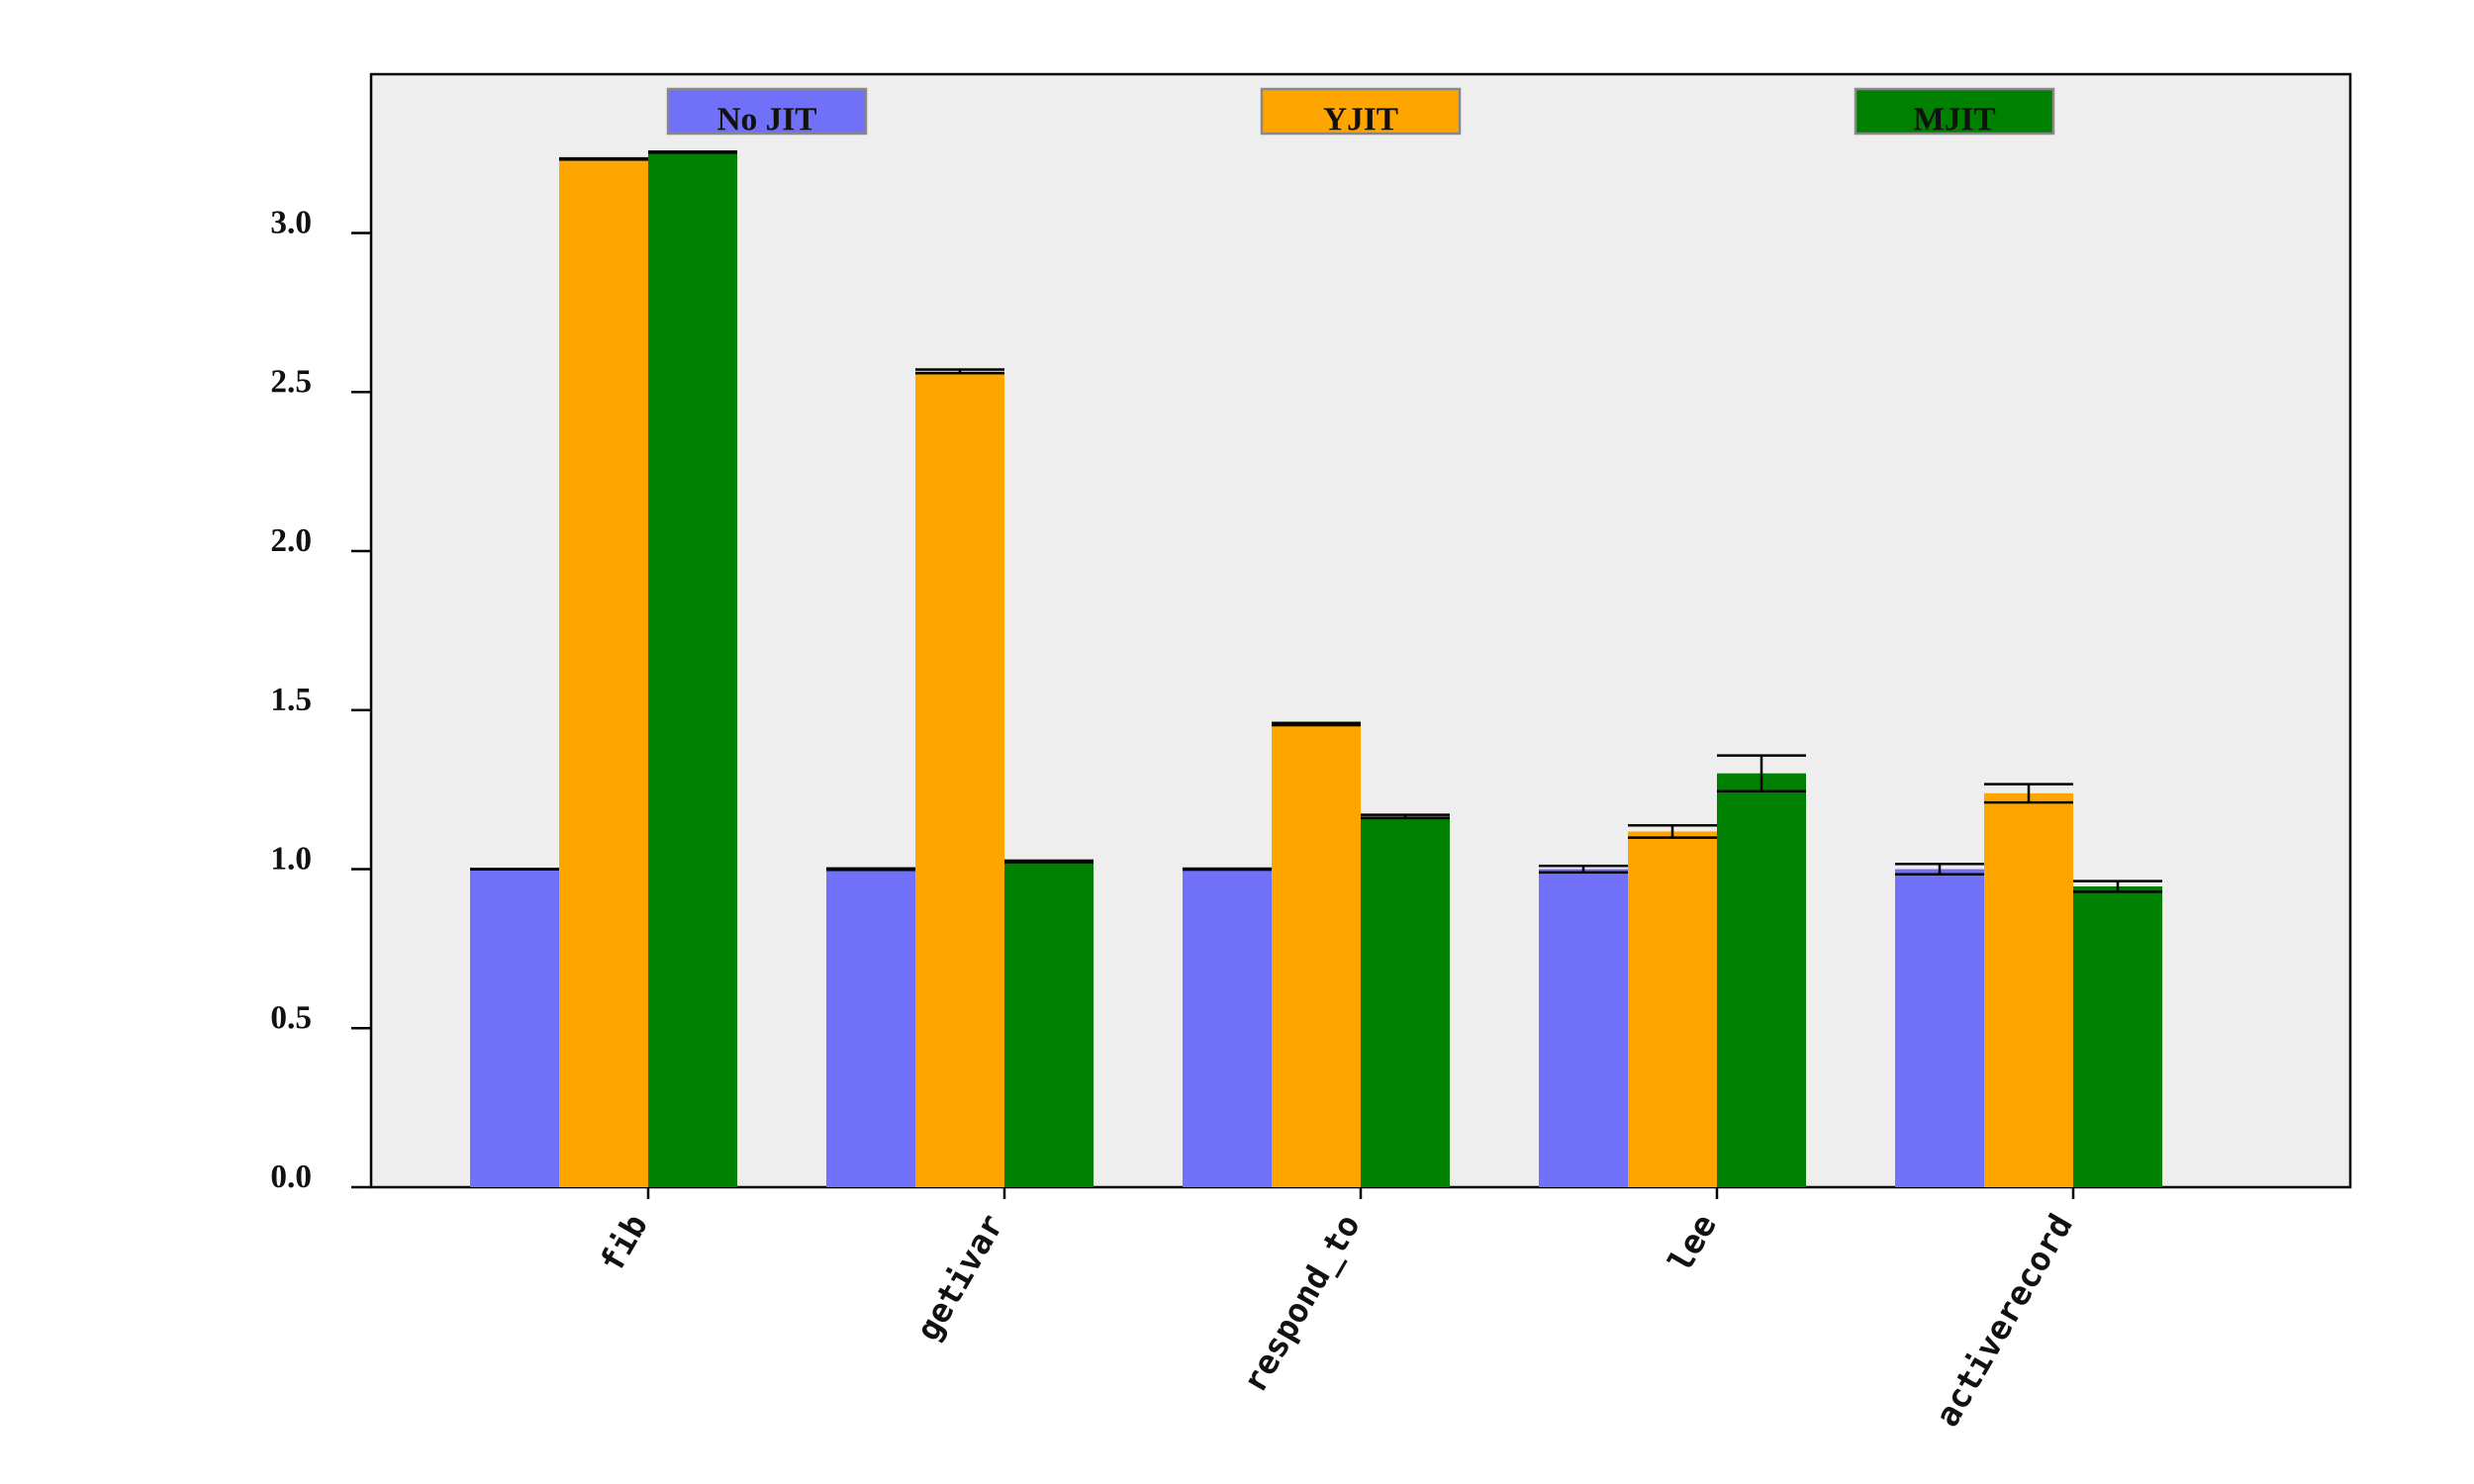
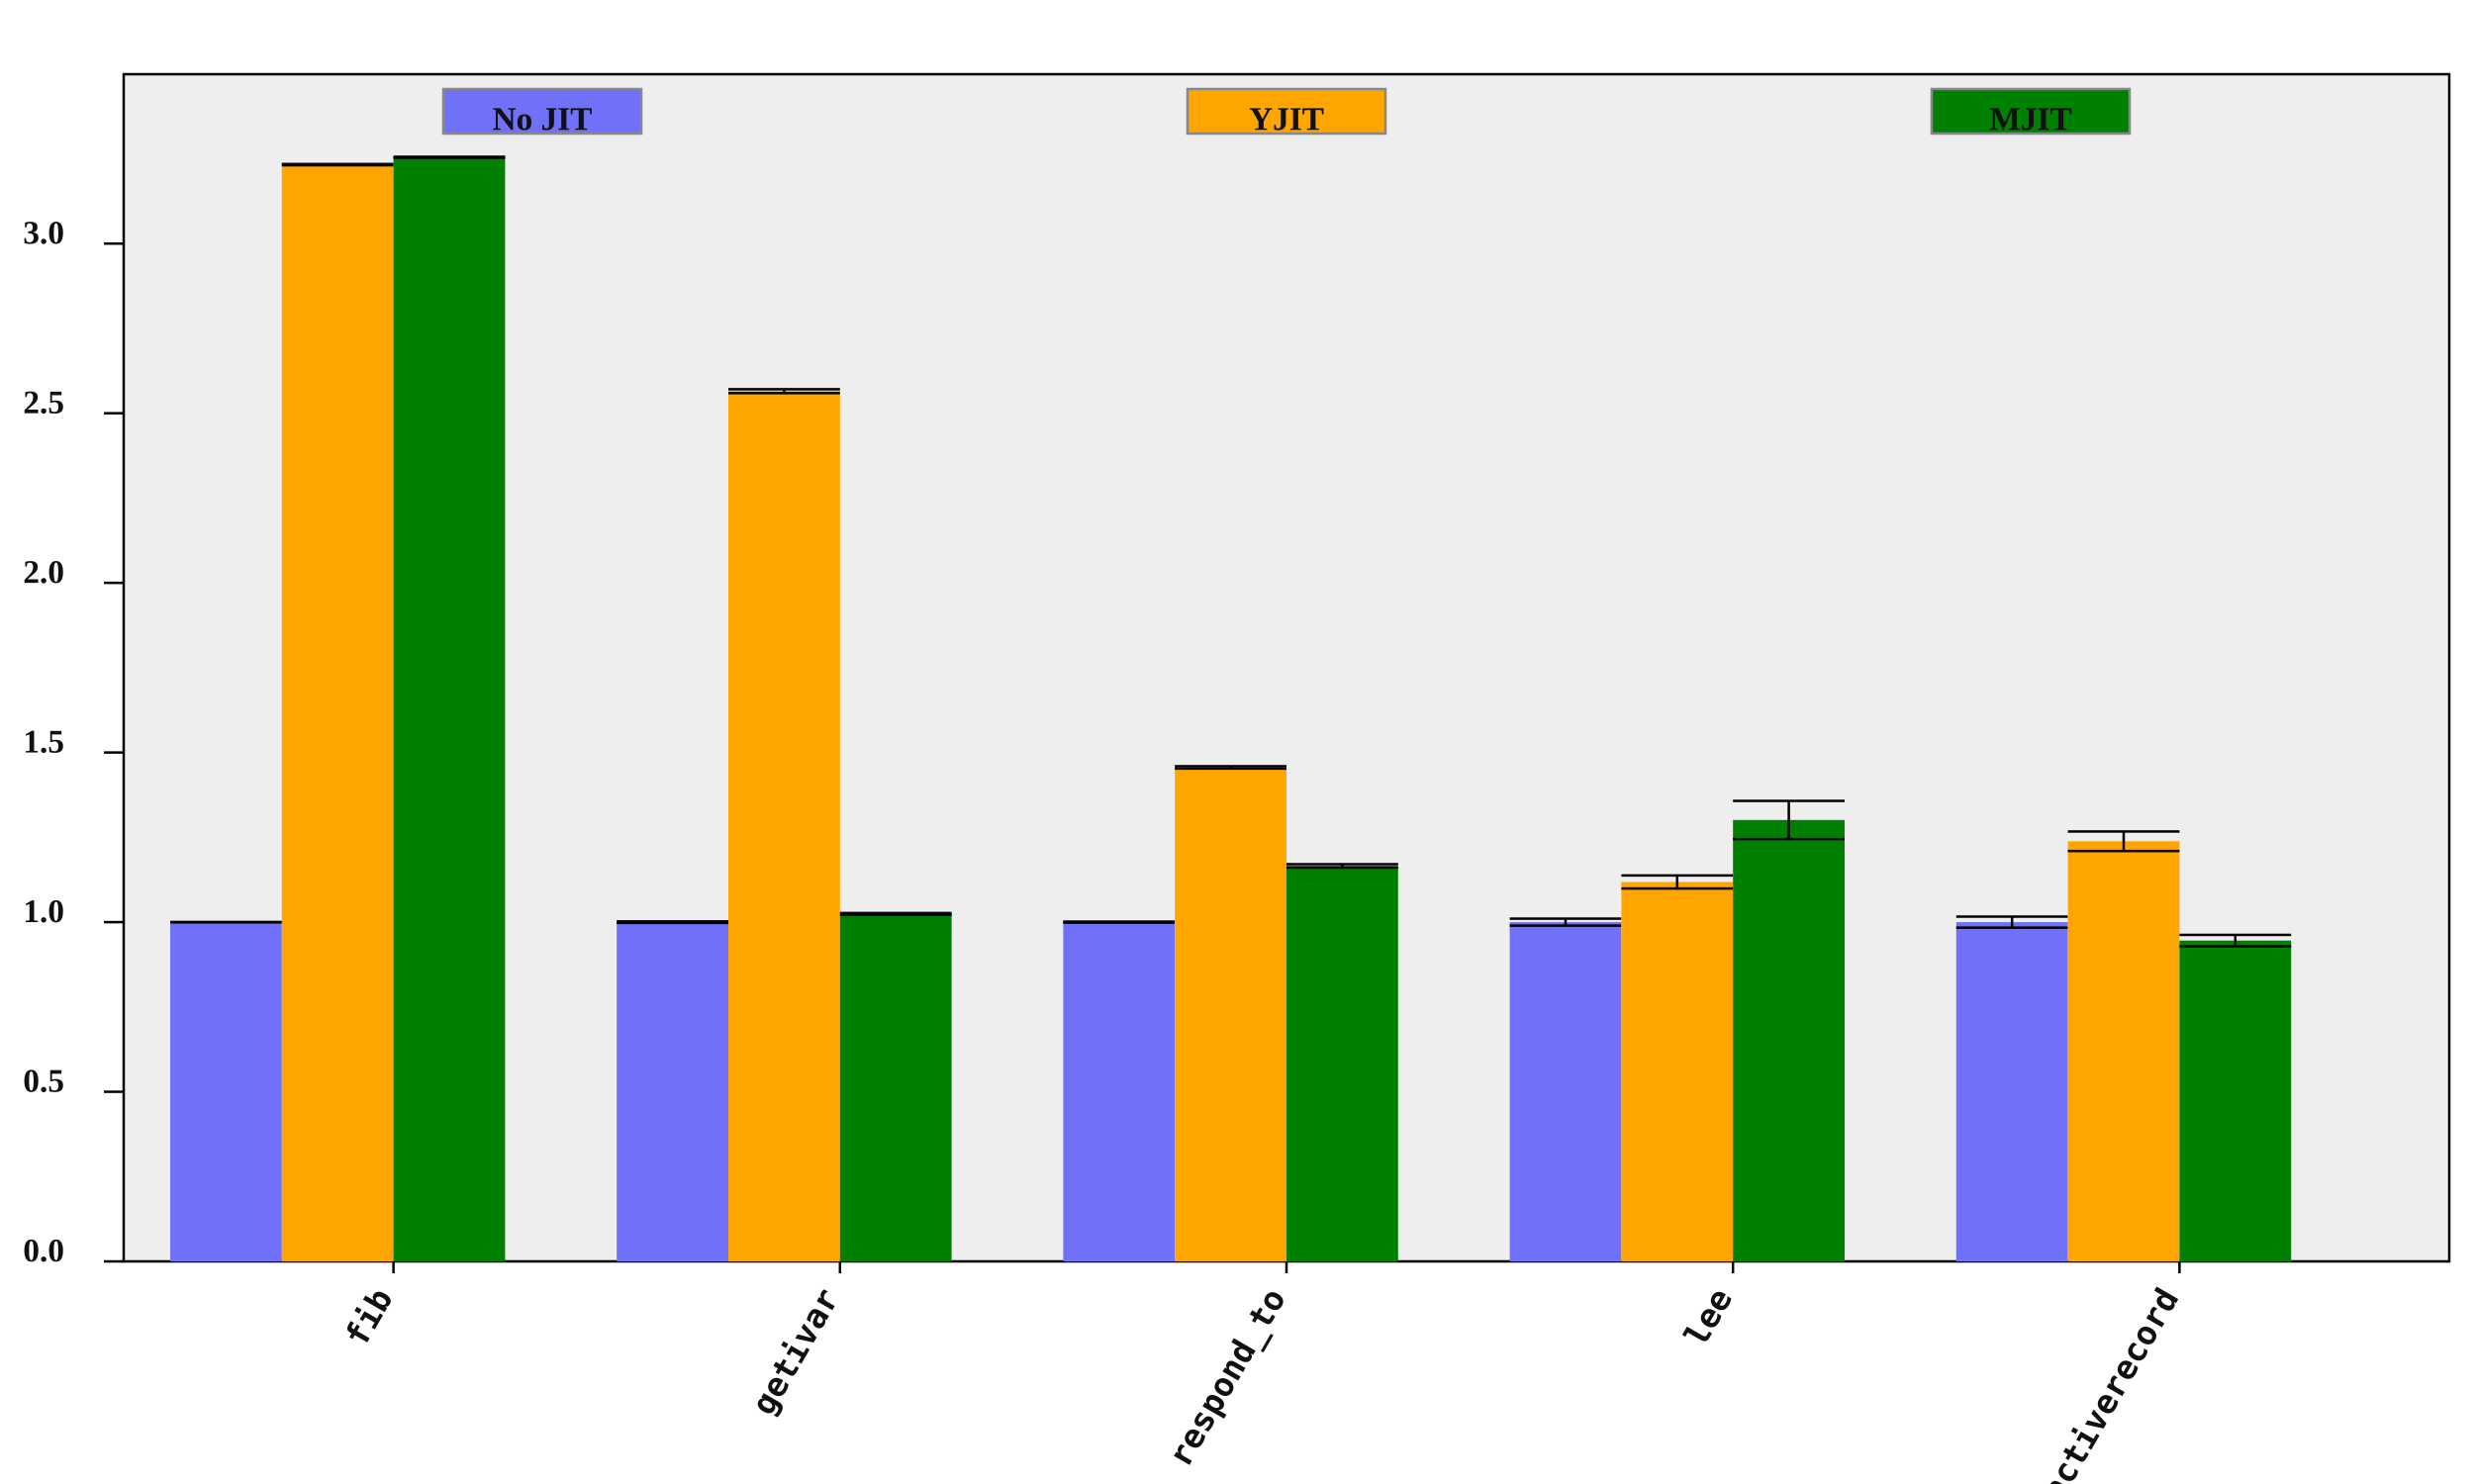
<svg xmlns="http://www.w3.org/2000/svg" viewBox="0 0 1000 600" width="100%" height="100%">
-   <rect x="150.0" y="30.0" width="800" height="450.0" stroke="#000" fill="#EEE" />
-   <line x1="142.0" y1="480.0" x2="150.0" y2="480.0" stroke="#000" />
-   <text x="126.0" y="480.0" text-anchor="end" font-weight="bold" font-size="small" fill="#111">
+   <rect x="50.0" y="30.0" width="940.0" height="480" stroke="#000" fill="#EEE" />
+   <line x1="42.0" y1="510" x2="50.0" y2="510" stroke="#000" />
+   <text x="26" y="510" text-anchor="end" font-weight="bold" font-size="small" fill="#111">
0.0
</text>
-   <line x1="142.0" y1="415.702" x2="150.0" y2="415.702" stroke="#000" />
-   <text x="126.0" y="415.702" text-anchor="end" font-weight="bold" font-size="small" fill="#111">
+   <line x1="42.0" y1="441.416" x2="50.0" y2="441.416" stroke="#000" />
+   <text x="26" y="441.416" text-anchor="end" font-weight="bold" font-size="small" fill="#111">
0.5
</text>
-   <line x1="142.0" y1="351.404" x2="150.0" y2="351.404" stroke="#000" />
-   <text x="126.0" y="351.404" text-anchor="end" font-weight="bold" font-size="small" fill="#111">
+   <line x1="42.0" y1="372.831" x2="50.0" y2="372.831" stroke="#000" />
+   <text x="26" y="372.831" text-anchor="end" font-weight="bold" font-size="small" fill="#111">
1.0
</text>
-   <line x1="142.0" y1="287.106" x2="150.0" y2="287.106" stroke="#000" />
-   <text x="126.0" y="287.106" text-anchor="end" font-weight="bold" font-size="small" fill="#111">
+   <line x1="42.0" y1="304.247" x2="50.0" y2="304.247" stroke="#000" />
+   <text x="26" y="304.247" text-anchor="end" font-weight="bold" font-size="small" fill="#111">
1.5
</text>
-   <line x1="142.0" y1="222.808" x2="150.0" y2="222.808" stroke="#000" />
-   <text x="126.0" y="222.808" text-anchor="end" font-weight="bold" font-size="small" fill="#111">
+   <line x1="42.0" y1="235.662" x2="50.0" y2="235.662" stroke="#000" />
+   <text x="26" y="235.662" text-anchor="end" font-weight="bold" font-size="small" fill="#111">
2.0
</text>
-   <line x1="142.0" y1="158.511" x2="150.0" y2="158.511" stroke="#000" />
-   <text x="126.0" y="158.511" text-anchor="end" font-weight="bold" font-size="small" fill="#111">
+   <line x1="42.0" y1="167.078" x2="50.0" y2="167.078" stroke="#000" />
+   <text x="26" y="167.078" text-anchor="end" font-weight="bold" font-size="small" fill="#111">
2.5
</text>
-   <line x1="142.0" y1="94.213" x2="150.0" y2="94.213" stroke="#000" />
-   <text x="126.0" y="94.213" text-anchor="end" font-weight="bold" font-size="small" fill="#111">
+   <line x1="42.0" y1="98.493" x2="50.0" y2="98.493" stroke="#000" />
+   <text x="26" y="98.493" text-anchor="end" font-weight="bold" font-size="small" fill="#111">
3.0
</text>
-   <rect x="270.0" y="36" width="80.0" height="18.0" fill="#7070f8" stroke="#888" />
-   <text x="310.0" y="52.5" font-size="small" text-anchor="middle" font-weight="bold" fill="#111">
+   <rect x="179.2" y="36" width="80.0" height="18.0" fill="#7070f8" stroke="#888" />
+   <text x="219.2" y="52.5" font-size="small" text-anchor="middle" font-weight="bold" fill="#111">
No JIT
</text>
-   <rect x="510.0" y="36" width="80.0" height="18.0" fill="orange" stroke="#888" />
-   <text x="550.0" y="52.5" font-size="small" text-anchor="middle" font-weight="bold" fill="#111">
+   <rect x="480" y="36" width="80.0" height="18.0" fill="orange" stroke="#888" />
+   <text x="520" y="52.5" font-size="small" text-anchor="middle" font-weight="bold" fill="#111">
YJIT
</text>
-   <rect x="750.0" y="36" width="80.0" height="18.0" fill="green" stroke="#888" />
-   <text x="790.0" y="52.5" font-size="small" text-anchor="middle" font-weight="bold" fill="#111">
+   <rect x="780.8" y="36" width="80.0" height="18.0" fill="green" stroke="#888" />
+   <text x="820.8" y="52.5" font-size="small" text-anchor="middle" font-weight="bold" fill="#111">
MJIT
</text>
-   <rect x="190.0" y="351.404" width="36.0" height="128.596" fill="#7070f8" />
-   <line x1="190.0" y1="351.369" x2="226.0" y2="351.369" stroke="#000" />
-   <line x1="190.0" y1="351.44" x2="226.0" y2="351.44" stroke="#000" />
-   <line x1="208.0" y1="351.369" x2="208.0" y2="351.44" stroke="#000" />
-   <rect x="226.0" y="64.285" width="36.0" height="415.715" fill="orange" />
-   <line x1="226.0" y1="64.049" x2="262.0" y2="64.049" stroke="#000" />
-   <line x1="226.0" y1="64.522" x2="262.0" y2="64.522" stroke="#000" />
-   <line x1="244.0" y1="64.049" x2="244.0" y2="64.522" stroke="#000" />
-   <rect x="262.0" y="61.5" width="36.0" height="418.5" fill="green" />
-   <line x1="262.0" y1="61.292" x2="298.0" y2="61.292" stroke="#000" />
-   <line x1="262.0" y1="61.708" x2="298.0" y2="61.708" stroke="#000" />
-   <line x1="280.0" y1="61.292" x2="280.0" y2="61.708" stroke="#000" />
-   <line x1="262.0" y1="480.0" x2="262.0" y2="484.8" stroke="#000" />
-   <text x="262.0" y="494.4" fill="#111" font-size="small" font-family="monospace" font-weight="bold" text-anchor="end" transform="rotate(-60, 262.0, 494.4)">
+   <rect x="68.8" y="372.831" width="45.12" height="137.169" fill="#7070f8" />
+   <line x1="68.8" y1="372.793" x2="113.92" y2="372.793" stroke="#000" />
+   <line x1="68.8" y1="372.869" x2="113.92" y2="372.869" stroke="#000" />
+   <line x1="91.36" y1="372.793" x2="91.36" y2="372.869" stroke="#000" />
+   <rect x="113.92" y="66.571" width="45.12" height="443.429" fill="orange" />
+   <line x1="113.92" y1="66.319" x2="159.04" y2="66.319" stroke="#000" />
+   <line x1="113.92" y1="66.823" x2="159.04" y2="66.823" stroke="#000" />
+   <line x1="136.48" y1="66.319" x2="136.48" y2="66.823" stroke="#000" />
+   <rect x="159.04" y="63.6" width="45.12" height="446.4" fill="green" />
+   <line x1="159.04" y1="63.378" x2="204.16" y2="63.378" stroke="#000" />
+   <line x1="159.04" y1="63.822" x2="204.16" y2="63.822" stroke="#000" />
+   <line x1="181.6" y1="63.378" x2="181.6" y2="63.822" stroke="#000" />
+   <line x1="159.04" y1="510.0" x2="159.04" y2="514.8" stroke="#000" />
+   <text x="159.04" y="524.4" fill="#111" font-size="small" font-family="monospace" font-weight="bold" text-anchor="end" transform="rotate(-60, 159.04, 524.4)">
fib
</text>
-   <rect x="334" y="351.404" width="36.0" height="128.596" fill="#7070f8" />
-   <line x1="334" y1="351.124" x2="370" y2="351.124" stroke="#000" />
-   <line x1="334" y1="351.685" x2="370" y2="351.685" stroke="#000" />
-   <line x1="352.0" y1="351.124" x2="352.0" y2="351.685" stroke="#000" />
-   <rect x="370" y="150.146" width="36.0" height="329.854" fill="orange" />
-   <line x1="370" y1="149.411" x2="406" y2="149.411" stroke="#000" />
-   <line x1="370" y1="150.882" x2="406" y2="150.882" stroke="#000" />
-   <line x1="388" y1="149.411" x2="388" y2="150.882" stroke="#000" />
-   <rect x="406.0" y="348.283" width="36.0" height="131.717" fill="green" />
-   <line x1="406.0" y1="347.961" x2="442" y2="347.961" stroke="#000" />
-   <line x1="406.0" y1="348.605" x2="442" y2="348.605" stroke="#000" />
-   <line x1="424.0" y1="347.961" x2="424.0" y2="348.605" stroke="#000" />
-   <line x1="406.0" y1="480.0" x2="406.0" y2="484.8" stroke="#000" />
-   <text x="406.0" y="494.4" fill="#111" font-size="small" font-family="monospace" font-weight="bold" text-anchor="end" transform="rotate(-60, 406.0, 494.4)">
+   <rect x="249.28" y="372.831" width="45.12" height="137.169" fill="#7070f8" />
+   <line x1="249.28" y1="372.532" x2="294.4" y2="372.532" stroke="#000" />
+   <line x1="249.28" y1="373.13" x2="294.4" y2="373.13" stroke="#000" />
+   <line x1="271.84" y1="372.532" x2="271.84" y2="373.13" stroke="#000" />
+   <rect x="294.4" y="158.156" width="45.12" height="351.844" fill="orange" />
+   <line x1="294.4" y1="157.372" x2="339.52" y2="157.372" stroke="#000" />
+   <line x1="294.4" y1="158.941" x2="339.52" y2="158.941" stroke="#000" />
+   <line x1="316.96" y1="157.372" x2="316.96" y2="158.941" stroke="#000" />
+   <rect x="339.52" y="369.502" width="45.12" height="140.498" fill="green" />
+   <line x1="339.52" y1="369.159" x2="384.64" y2="369.159" stroke="#000" />
+   <line x1="339.52" y1="369.845" x2="384.64" y2="369.845" stroke="#000" />
+   <line x1="362.08" y1="369.159" x2="362.08" y2="369.845" stroke="#000" />
+   <line x1="339.52" y1="510.0" x2="339.52" y2="514.8" stroke="#000" />
+   <text x="339.52" y="524.4" fill="#111" font-size="small" font-family="monospace" font-weight="bold" text-anchor="end" transform="rotate(-60, 339.52, 524.4)">
getivar
</text>
-   <rect x="478.0" y="351.404" width="36.0" height="128.596" fill="#7070f8" />
-   <line x1="478.0" y1="351.202" x2="514.0" y2="351.202" stroke="#000" />
-   <line x1="478.0" y1="351.606" x2="514.0" y2="351.606" stroke="#000" />
-   <line x1="496.0" y1="351.202" x2="496.0" y2="351.606" stroke="#000" />
-   <rect x="514.0" y="292.752" width="36.0" height="187.248" fill="orange" />
-   <line x1="514.0" y1="292.303" x2="550.0" y2="292.303" stroke="#000" />
-   <line x1="514.0" y1="293.2" x2="550.0" y2="293.2" stroke="#000" />
-   <line x1="532.0" y1="292.303" x2="532.0" y2="293.2" stroke="#000" />
-   <rect x="550" y="330.098" width="36.0" height="149.902" fill="green" />
-   <line x1="550" y1="329.445" x2="586.0" y2="329.445" stroke="#000" />
-   <line x1="550" y1="330.75" x2="586.0" y2="330.75" stroke="#000" />
-   <line x1="568.0" y1="329.445" x2="568.0" y2="330.75" stroke="#000" />
-   <line x1="550" y1="480.0" x2="550" y2="484.8" stroke="#000" />
-   <text x="550" y="494.4" fill="#111" font-size="small" font-family="monospace" font-weight="bold" text-anchor="end" transform="rotate(-60, 550, 494.4)">
+   <rect x="429.76" y="372.831" width="45.12" height="137.169" fill="#7070f8" />
+   <line x1="429.76" y1="372.616" x2="474.88" y2="372.616" stroke="#000" />
+   <line x1="429.76" y1="373.047" x2="474.88" y2="373.047" stroke="#000" />
+   <line x1="452.32" y1="372.616" x2="452.32" y2="373.047" stroke="#000" />
+   <rect x="474.88" y="310.269" width="45.12" height="199.731" fill="orange" />
+   <line x1="474.88" y1="309.79" x2="520" y2="309.79" stroke="#000" />
+   <line x1="474.88" y1="310.747" x2="520" y2="310.747" stroke="#000" />
+   <line x1="497.44" y1="309.79" x2="497.44" y2="310.747" stroke="#000" />
+   <rect x="520" y="350.104" width="45.12" height="159.896" fill="green" />
+   <line x1="520" y1="349.408" x2="565.12" y2="349.408" stroke="#000" />
+   <line x1="520" y1="350.8" x2="565.12" y2="350.8" stroke="#000" />
+   <line x1="542.56" y1="349.408" x2="542.56" y2="350.8" stroke="#000" />
+   <line x1="520" y1="510.0" x2="520" y2="514.8" stroke="#000" />
+   <text x="520" y="524.4" fill="#111" font-size="small" font-family="monospace" font-weight="bold" text-anchor="end" transform="rotate(-60, 520, 524.4)">
respond_to
</text>
-   <rect x="622" y="351.404" width="36.0" height="128.596" fill="#7070f8" />
-   <line x1="622" y1="350.083" x2="658" y2="350.083" stroke="#000" />
-   <line x1="622" y1="352.726" x2="658" y2="352.726" stroke="#000" />
-   <line x1="640" y1="350.083" x2="640" y2="352.726" stroke="#000" />
-   <rect x="658" y="336.186" width="36.0" height="143.814" fill="orange" />
-   <line x1="658" y1="333.711" x2="694.0" y2="333.711" stroke="#000" />
-   <line x1="658" y1="338.66" x2="694.0" y2="338.66" stroke="#000" />
-   <line x1="676" y1="333.711" x2="676" y2="338.66" stroke="#000" />
-   <rect x="694" y="312.681" width="36.0" height="167.319" fill="green" />
-   <line x1="694" y1="305.454" x2="730" y2="305.454" stroke="#000" />
-   <line x1="694" y1="319.907" x2="730" y2="319.907" stroke="#000" />
-   <line x1="712" y1="305.454" x2="712" y2="319.907" stroke="#000" />
-   <line x1="694" y1="480.0" x2="694" y2="484.8" stroke="#000" />
-   <text x="694" y="494.4" fill="#111" font-size="small" font-family="monospace" font-weight="bold" text-anchor="end" transform="rotate(-60, 694, 494.4)">
+   <rect x="610.24" y="372.831" width="45.12" height="137.169" fill="#7070f8" />
+   <line x1="610.24" y1="371.422" x2="655.36" y2="371.422" stroke="#000" />
+   <line x1="610.24" y1="374.241" x2="655.36" y2="374.241" stroke="#000" />
+   <line x1="632.8" y1="371.422" x2="632.8" y2="374.241" stroke="#000" />
+   <rect x="655.36" y="356.598" width="45.12" height="153.402" fill="orange" />
+   <line x1="655.36" y1="353.958" x2="700.48" y2="353.958" stroke="#000" />
+   <line x1="655.36" y1="359.238" x2="700.48" y2="359.238" stroke="#000" />
+   <line x1="677.92" y1="353.958" x2="677.92" y2="359.238" stroke="#000" />
+   <rect x="700.48" y="331.526" width="45.12" height="178.474" fill="green" />
+   <line x1="700.48" y1="323.818" x2="745.6" y2="323.818" stroke="#000" />
+   <line x1="700.48" y1="339.235" x2="745.6" y2="339.235" stroke="#000" />
+   <line x1="723.04" y1="323.818" x2="723.04" y2="339.235" stroke="#000" />
+   <line x1="700.48" y1="510.0" x2="700.48" y2="514.8" stroke="#000" />
+   <text x="700.48" y="524.4" fill="#111" font-size="small" font-family="monospace" font-weight="bold" text-anchor="end" transform="rotate(-60, 700.48, 524.4)">
lee
</text>
-   <rect x="766.0" y="351.404" width="36.0" height="128.596" fill="#7070f8" />
-   <line x1="766.0" y1="349.311" x2="802.0" y2="349.311" stroke="#000" />
-   <line x1="766.0" y1="353.498" x2="802.0" y2="353.498" stroke="#000" />
-   <line x1="784.0" y1="349.311" x2="784.0" y2="353.498" stroke="#000" />
-   <rect x="802.0" y="320.747" width="36.0" height="159.253" fill="orange" />
-   <line x1="802.0" y1="317.046" x2="838" y2="317.046" stroke="#000" />
-   <line x1="802.0" y1="324.448" x2="838" y2="324.448" stroke="#000" />
-   <line x1="820" y1="317.046" x2="820" y2="324.448" stroke="#000" />
-   <rect x="838.0" y="358.397" width="36.0" height="121.603" fill="green" />
-   <line x1="838.0" y1="356.242" x2="874.0" y2="356.242" stroke="#000" />
-   <line x1="838.0" y1="360.553" x2="874.0" y2="360.553" stroke="#000" />
-   <line x1="856.0" y1="356.242" x2="856.0" y2="360.553" stroke="#000" />
-   <line x1="838.0" y1="480.0" x2="838.0" y2="484.8" stroke="#000" />
-   <text x="838.0" y="494.4" fill="#111" font-size="small" font-family="monospace" font-weight="bold" text-anchor="end" transform="rotate(-60, 838.0, 494.4)">
+   <rect x="790.72" y="372.831" width="45.12" height="137.169" fill="#7070f8" />
+   <line x1="790.72" y1="370.598" x2="835.84" y2="370.598" stroke="#000" />
+   <line x1="790.72" y1="375.064" x2="835.84" y2="375.064" stroke="#000" />
+   <line x1="813.28" y1="370.598" x2="813.28" y2="375.064" stroke="#000" />
+   <rect x="835.84" y="340.13" width="45.12" height="169.87" fill="orange" />
+   <line x1="835.84" y1="336.182" x2="880.96" y2="336.182" stroke="#000" />
+   <line x1="835.84" y1="344.078" x2="880.96" y2="344.078" stroke="#000" />
+   <line x1="858.4" y1="336.182" x2="858.4" y2="344.078" stroke="#000" />
+   <rect x="880.96" y="380.291" width="45.12" height="129.709" fill="green" />
+   <line x1="880.96" y1="377.991" x2="926.08" y2="377.991" stroke="#000" />
+   <line x1="880.96" y1="382.59" x2="926.08" y2="382.59" stroke="#000" />
+   <line x1="903.52" y1="377.991" x2="903.52" y2="382.59" stroke="#000" />
+   <line x1="880.96" y1="510.0" x2="880.96" y2="514.8" stroke="#000" />
+   <text x="880.96" y="524.4" fill="#111" font-size="small" font-family="monospace" font-weight="bold" text-anchor="end" transform="rotate(-60, 880.96, 524.4)">
activerecord
</text>
</svg>
